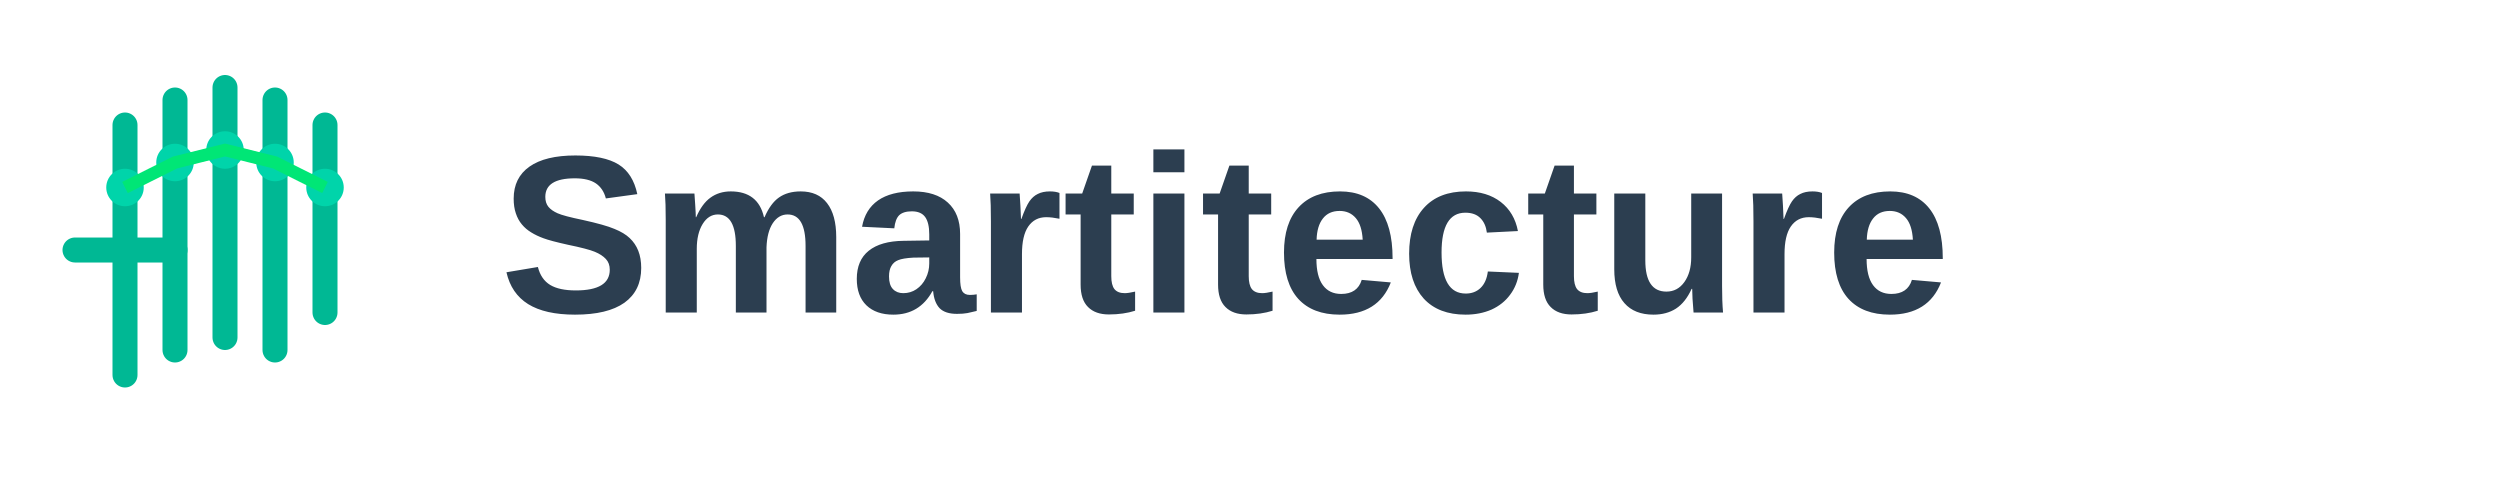
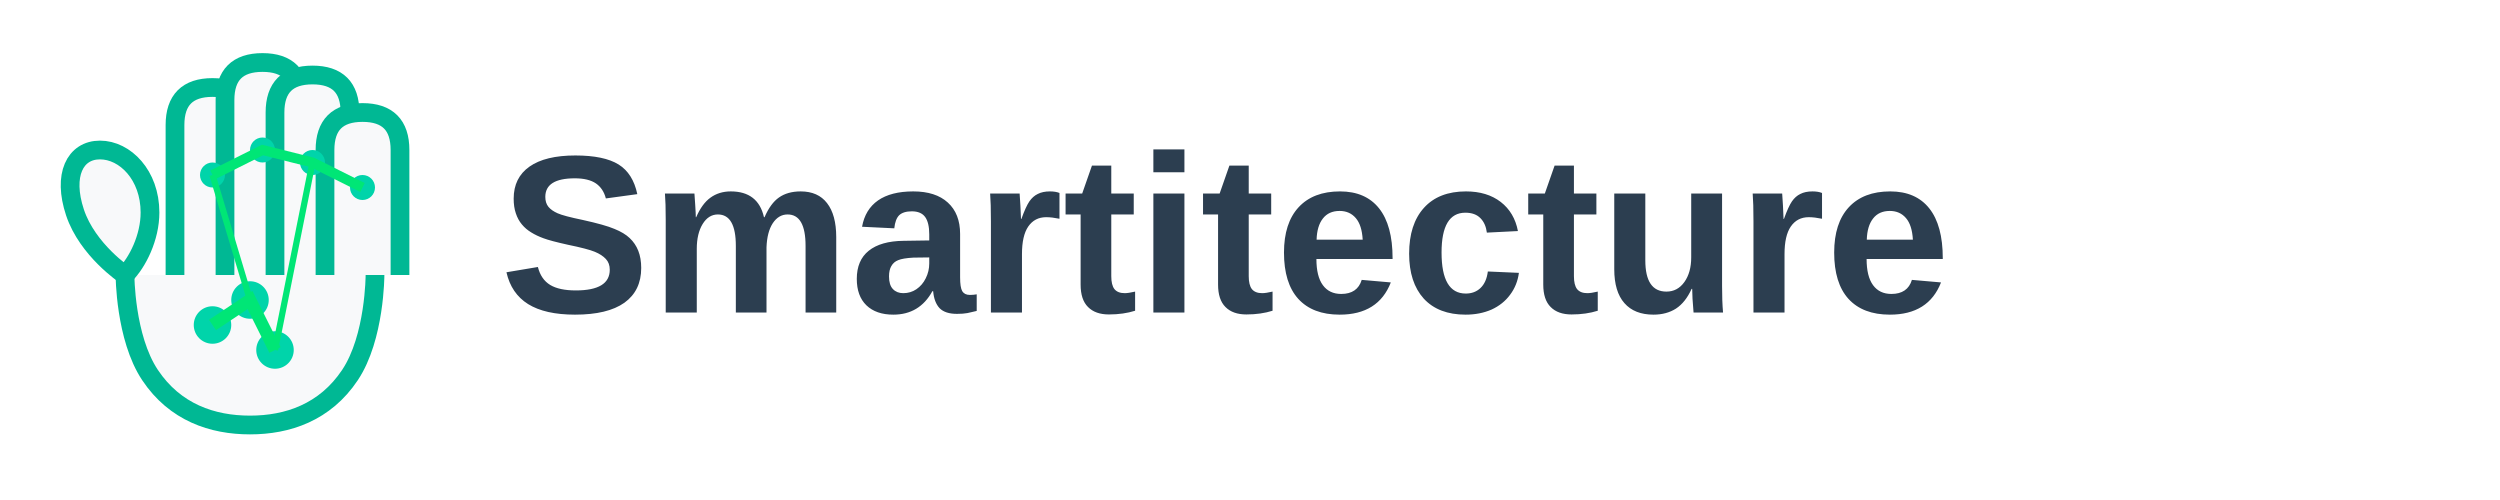
<svg xmlns="http://www.w3.org/2000/svg" width="200" height="40" viewBox="0 0 200 40" fill="none">
-   <g transform="translate(2, 5)">
-     <path d="M8 5L8 25M12 3L12 23M16 2L16 22M20 3L20 23M24 5L24 20" stroke="#00B894" stroke-width="2" stroke-linecap="round" />
-     <path d="M4 15L12 15" stroke="#00B894" stroke-width="2" stroke-linecap="round" />
-     <circle cx="8" cy="10" r="1.5" fill="#00D4AA" />
-     <circle cx="12" cy="8" r="1.5" fill="#00D4AA" />
-     <circle cx="16" cy="7" r="1.5" fill="#00D4AA" />
-     <circle cx="20" cy="8" r="1.5" fill="#00D4AA" />
-     <circle cx="24" cy="10" r="1.5" fill="#00D4AA" />
-     <path d="M8 10L12 8L16 7L20 8L24 10" stroke="#00E676" stroke-width="1" />
+   <g transform="translate(2, 2)">
+     <path d="M8 20C8 20 8 25 10 28C12 31 15 32 18 32C21 32 24 31 26 28C28 25 28 20 28 20" fill="#f8f9fa" stroke="#00B894" stroke-width="1.5" />
+     <path d="M8 20C8 20 5 18 4 15C3 12 4 10 6 10C8 10 10 12 10 15C10 17 9 19 8 20" fill="#f8f9fa" stroke="#00B894" stroke-width="1.5" />
+     <path d="M12 20L12 8C12 6 13 5 15 5C17 5 18 6 18 8L18 20" fill="#f8f9fa" stroke="#00B894" stroke-width="1.5" />
+     <path d="M16 20L16 6C16 4 17 3 19 3C21 3 22 4 22 6L22 20" fill="#f8f9fa" stroke="#00B894" stroke-width="1.5" />
+     <path d="M20 20L20 7C20 5 21 4 23 4C25 4 26 5 26 7L26 20" fill="#f8f9fa" stroke="#00B894" stroke-width="1.5" />
+     <path d="M24 20L24 10C24 8 25 7 27 7C29 7 30 8 30 10L30 20" fill="#f8f9fa" stroke="#00B894" stroke-width="1.5" />
+     <circle cx="15" cy="24" r="1.5" fill="#00D4AA" />
+     <circle cx="20" cy="26" r="1.5" fill="#00D4AA" />
+     <circle cx="18" cy="22" r="1.5" fill="#00D4AA" />
+     <path d="M15 24L18 22L20 26" stroke="#00E676" stroke-width="1" fill="none" />
+     <circle cx="15" cy="12" r="1" fill="#00D4AA" />
+     <circle cx="19" cy="10" r="1" fill="#00D4AA" />
+     <circle cx="23" cy="11" r="1" fill="#00D4AA" />
+     <circle cx="27" cy="13" r="1" fill="#00D4AA" />
+     <path d="M15 12L19 10L23 11L27 13" stroke="#00E676" stroke-width="0.8" fill="none" />
+     <path d="M18 22L15 12" stroke="#00E676" stroke-width="0.5" fill="none" />
+     <path d="M20 26L23 11" stroke="#00E676" stroke-width="0.5" fill="none" />
  </g>
  <text x="40" y="25" font-family="Arial, sans-serif" font-size="18" font-weight="bold" fill="#2c3e50">Smartitecture</text>
</svg>
